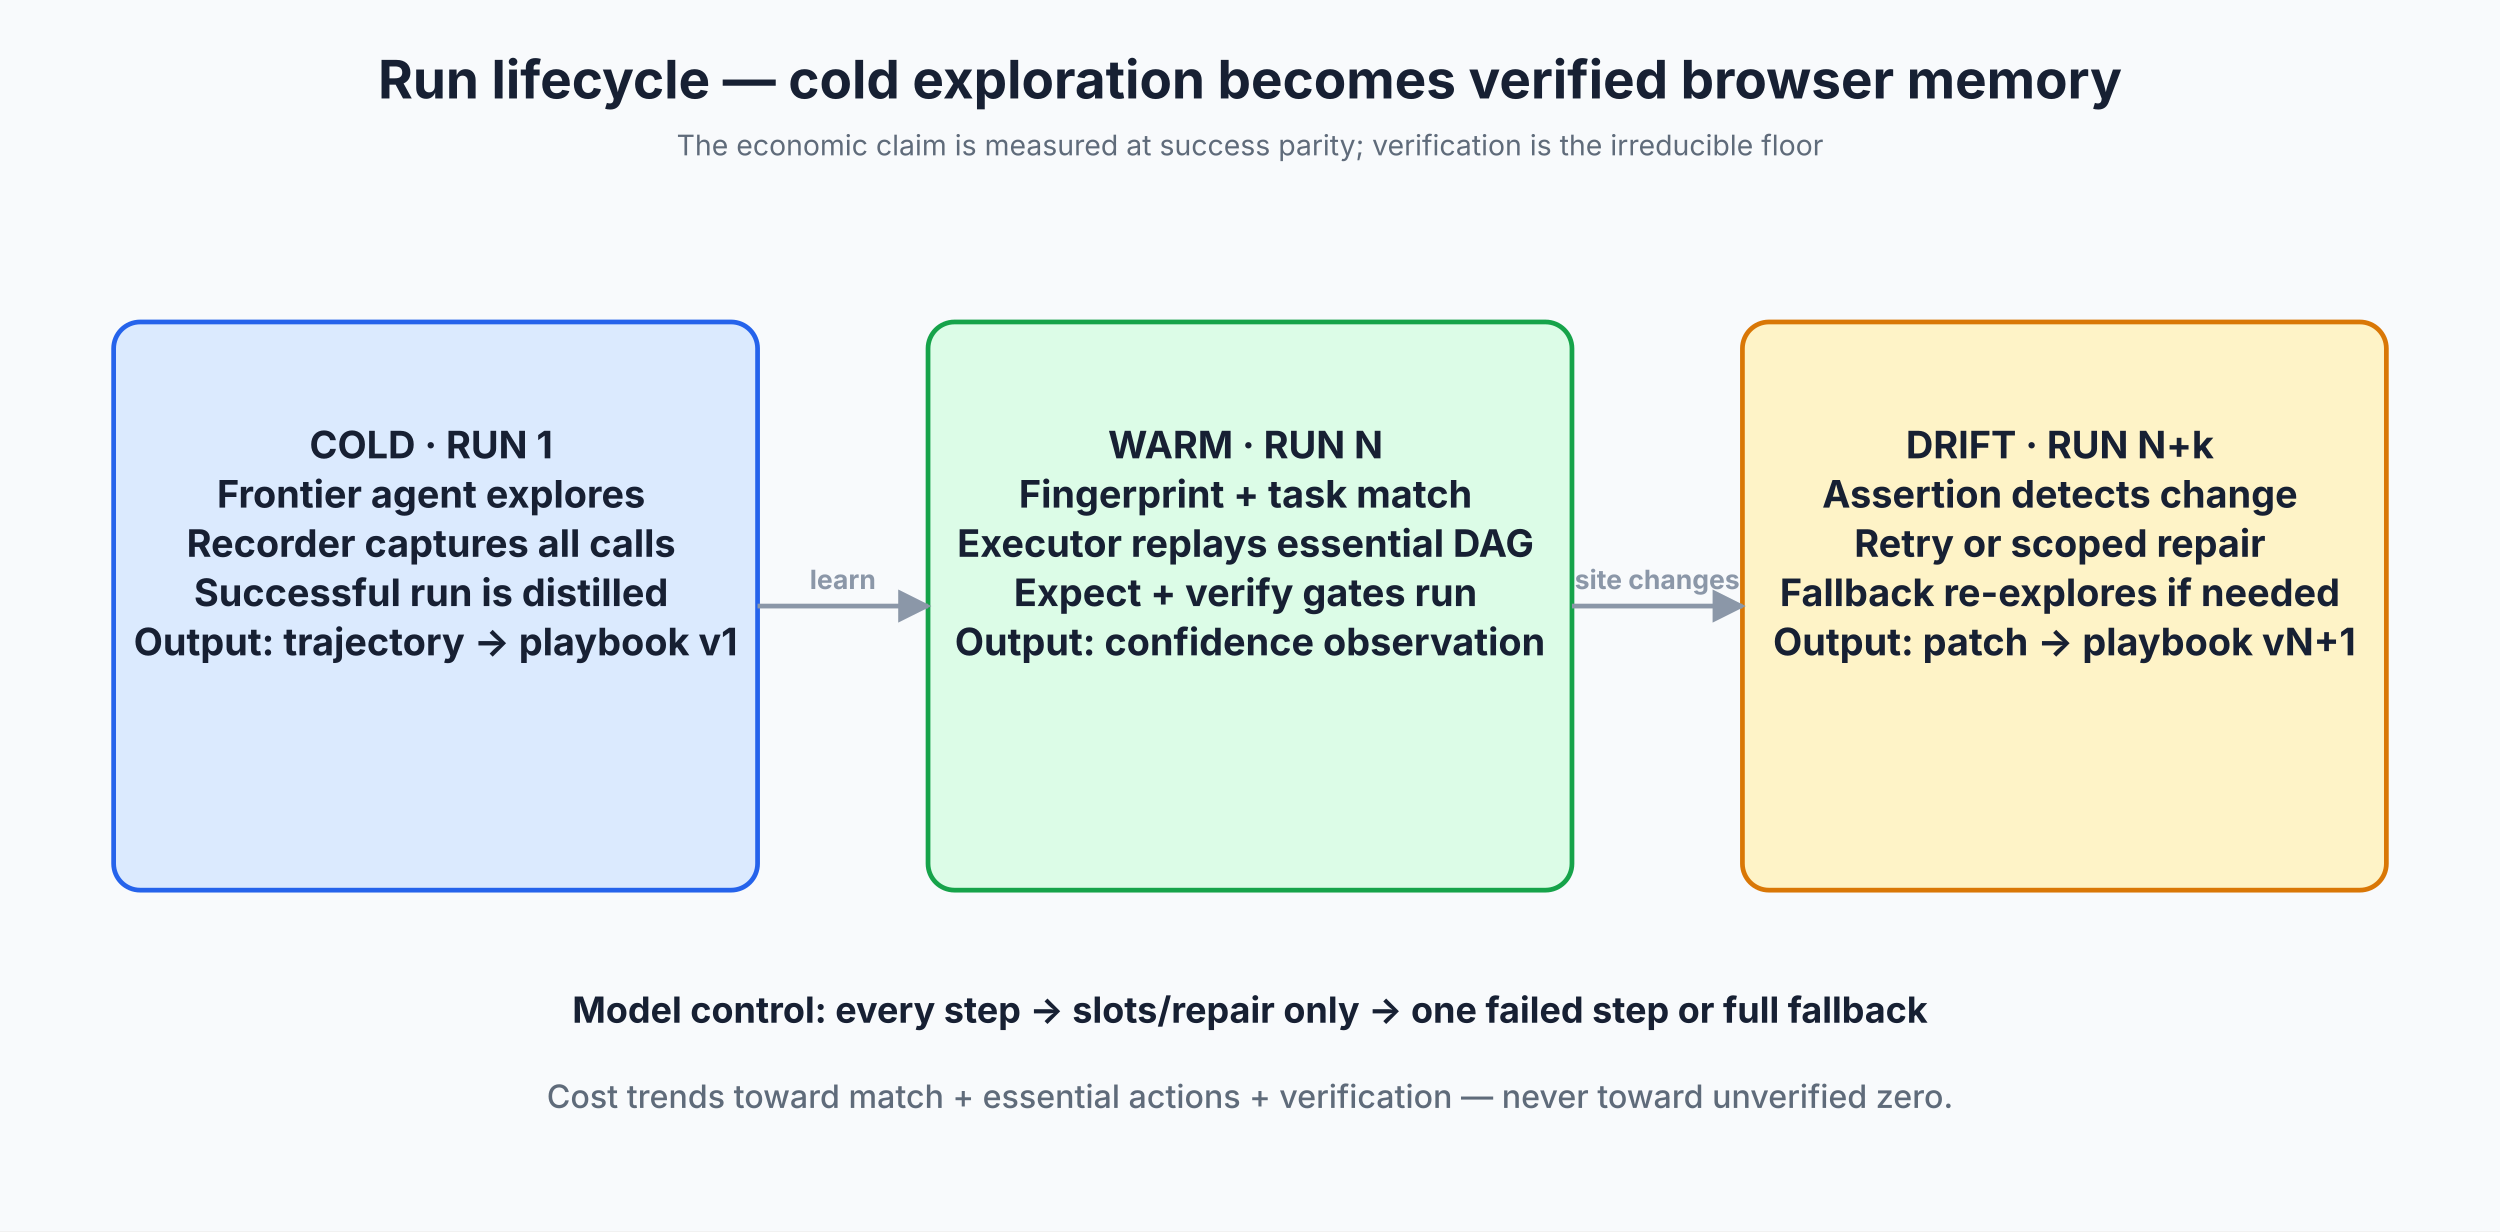
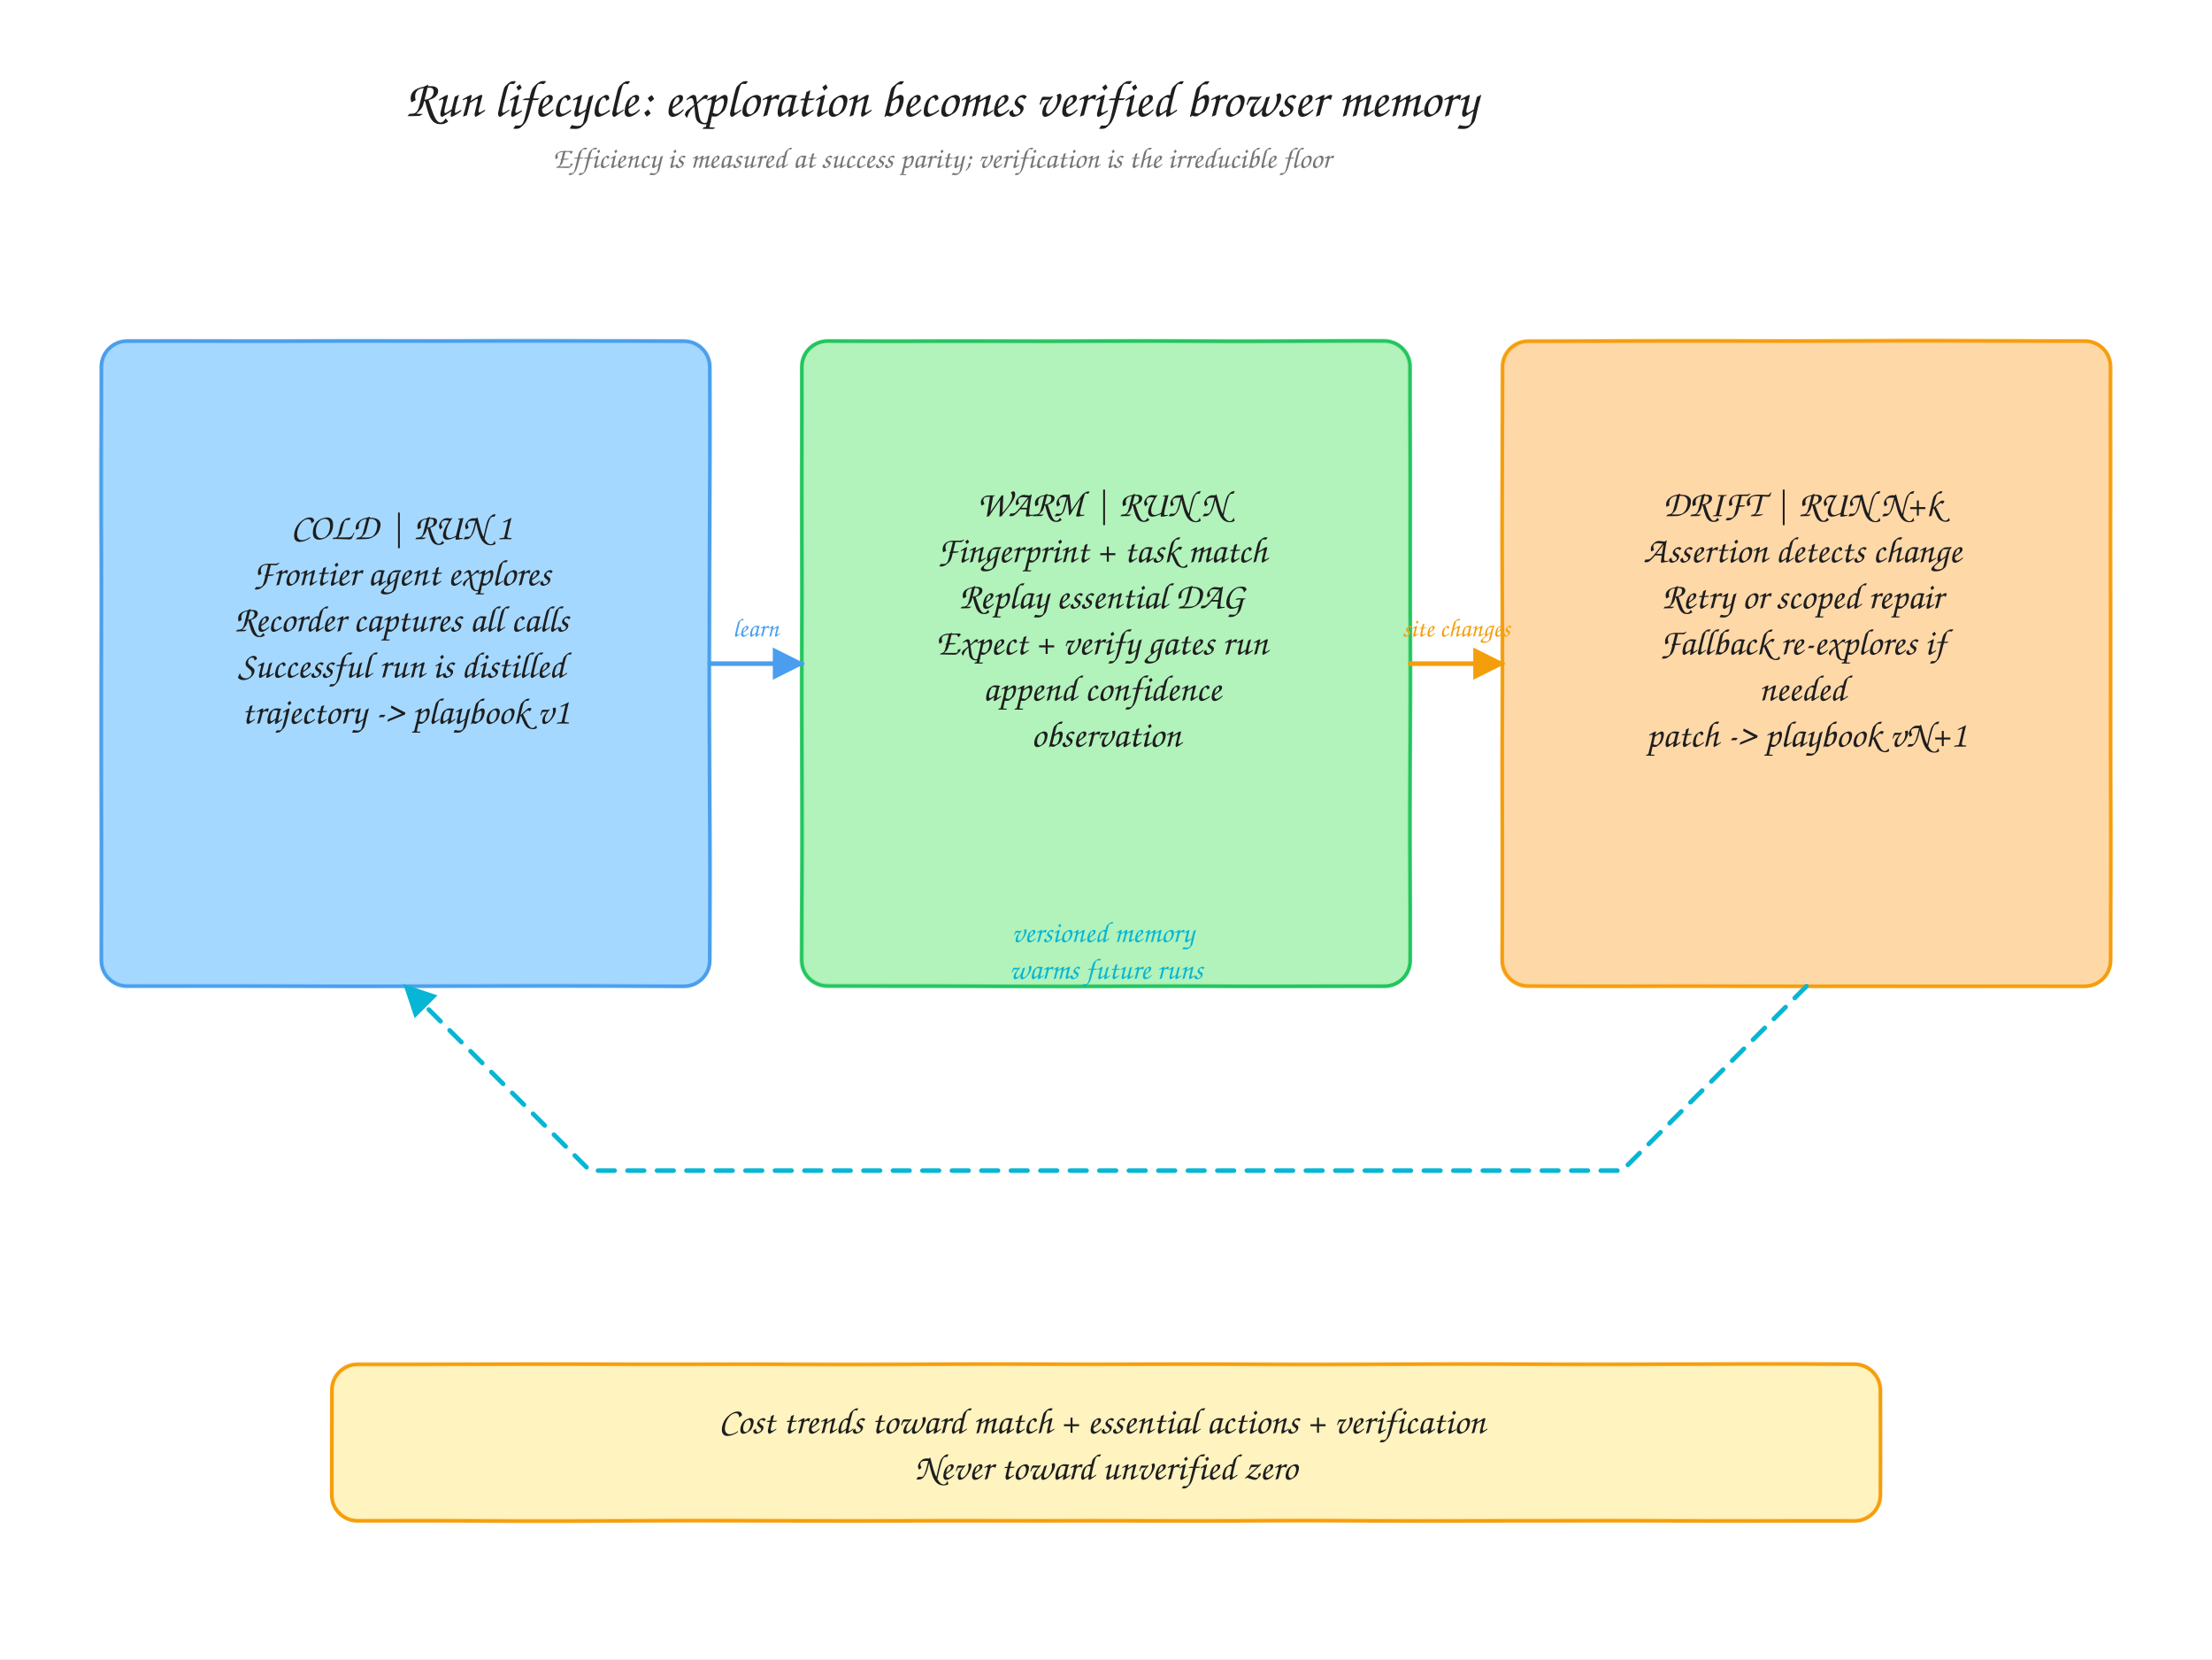
- <svg xmlns="http://www.w3.org/2000/svg" width="1320" height="650" viewBox="0 0 1320 650" role="img" aria-labelledby="title desc">
+ <svg xmlns="http://www.w3.org/2000/svg" width="1200" height="900" viewBox="0 0 1200 900" role="img">
  <defs>
+     <filter id="rough" x="-3%" y="-3%" width="106%" height="106%">
+       <feTurbulence type="fractalNoise" baseFrequency="0.012" numOctaves="1" seed="7" result="noise" />
+       <feDisplacementMap in="SourceGraphic" in2="noise" scale="0.7" />
+     </filter>
    <marker id="arrow" viewBox="0 0 10 10" refX="9" refY="5" markerWidth="7" markerHeight="7" orient="auto-start-reverse">
      <path d="M 0 0 L 10 5 L 0 10 z" fill="context-stroke" />
    </marker>
  </defs>
-   <rect width="100%" height="100%" fill="#f8fafc" />
-   <text x="50%" y="52" text-anchor="middle" fill="#172033" font-family="Inter, ui-sans-serif, system-ui, sans-serif" font-size="28" font-weight="750">Run lifecycle — cold exploration becomes verified browser memory</text>
-   <text x="50%" y="82" text-anchor="middle" fill="#5f6b7a" font-family="Inter, ui-sans-serif, system-ui, sans-serif" font-size="15">The economic claim is measured at success parity; verification is the irreducible floor</text>
-   <rect x="60" y="170" width="340" height="300" rx="14" fill="#dbeafe" stroke="#2563eb" stroke-width="2.5" />
-   <text x="230" y="242" text-anchor="middle" fill="#172033" font-family="Inter, ui-sans-serif, system-ui, sans-serif" font-size="20" font-weight="700">
-     <tspan x="230" dy="0">COLD · RUN 1</tspan>
-     <tspan x="230" dy="26" />
-     <tspan x="230" dy="26">Frontier agent explores</tspan>
-     <tspan x="230" dy="26">Recorder captures all calls</tspan>
-     <tspan x="230" dy="26">Successful run is distilled</tspan>
-     <tspan x="230" dy="26" />
-     <tspan x="230" dy="26">Output: trajectory → playbook v1</tspan>
+   <rect width="1200" height="900" fill="#ffffff" />
+   <text x="220" y="63" text-anchor="start" fill="#1e1e1e" font-family="Virgil, Segoe Print, cursive" font-size="28" font-weight="600">
+     <tspan x="220" dy="0">Run lifecycle: exploration becomes verified browser memory</tspan>
  </text>
-   <rect x="490" y="170" width="340" height="300" rx="14" fill="#dcfce7" stroke="#16a34a" stroke-width="2.5" />
-   <text x="660" y="242" text-anchor="middle" fill="#172033" font-family="Inter, ui-sans-serif, system-ui, sans-serif" font-size="20" font-weight="700">
-     <tspan x="660" dy="0">WARM · RUN N</tspan>
-     <tspan x="660" dy="26" />
-     <tspan x="660" dy="26">Fingerprint + task match</tspan>
-     <tspan x="660" dy="26">Executor replays essential DAG</tspan>
-     <tspan x="660" dy="26">Expect + verify gates run</tspan>
-     <tspan x="660" dy="26" />
-     <tspan x="660" dy="26">Output: confidence observation</tspan>
+   <text x="300" y="91" text-anchor="start" fill="#757575" font-family="Virgil, Segoe Print, cursive" font-size="16" font-weight="600">
+     <tspan x="300" dy="0">Efficiency is measured at success parity; verification is the irreducible floor</tspan>
  </text>
-   <rect x="920" y="170" width="340" height="300" rx="14" fill="#fef3c7" stroke="#d97706" stroke-width="2.5" />
-   <text x="1090" y="242" text-anchor="middle" fill="#172033" font-family="Inter, ui-sans-serif, system-ui, sans-serif" font-size="20" font-weight="700">
-     <tspan x="1090" dy="0">DRIFT · RUN N+k</tspan>
-     <tspan x="1090" dy="26" />
-     <tspan x="1090" dy="26">Assertion detects change</tspan>
-     <tspan x="1090" dy="26">Retry or scoped repair</tspan>
-     <tspan x="1090" dy="26">Fallback re-explores if needed</tspan>
-     <tspan x="1090" dy="26" />
-     <tspan x="1090" dy="26">Output: patch → playbook vN+1</tspan>
+   <rect x="55" y="185" width="330" height="350" rx="14" fill="#a5d8ff" stroke="#4a9eed" stroke-width="2" opacity="1" filter="url(#rough)" />
+   <text x="220" y="292.5" text-anchor="middle" fill="#1e1e1e" font-family="Virgil, Segoe Print, cursive" font-size="20" font-weight="600">
+     <tspan x="220" dy="0">COLD | RUN 1</tspan>
+     <tspan x="220" dy="25" />
+     <tspan x="220" dy="25">Frontier agent explores</tspan>
+     <tspan x="220" dy="25">Recorder captures all calls</tspan>
+     <tspan x="220" dy="25">Successful run is distilled</tspan>
+     <tspan x="220" dy="25" />
+     <tspan x="220" dy="25">trajectory -&gt; playbook v1</tspan>
  </text>
-   <line x1="400" y1="320" x2="490" y2="320" stroke="#8b97a8" stroke-width="2.5" marker-end="url(#arrow)" />
-   <text x="445" y="311" text-anchor="middle" fill="#8b97a8" font-family="Inter, ui-sans-serif, system-ui, sans-serif" font-size="14" font-weight="650">learn</text>
-   <line x1="830" y1="320" x2="920" y2="320" stroke="#8b97a8" stroke-width="2.5" marker-end="url(#arrow)" />
-   <text x="875" y="311" text-anchor="middle" fill="#8b97a8" font-family="Inter, ui-sans-serif, system-ui, sans-serif" font-size="14" font-weight="650">site changes</text>
-   <text x="660" y="540" text-anchor="middle" fill="#172033" font-family="Inter, ui-sans-serif, system-ui, sans-serif" font-size="19" font-weight="700">
-     <tspan x="660" dy="0">Model control: every step  →  slots/repair only  →  one failed step or full fallback</tspan>
+   <rect x="435" y="185" width="330" height="350" rx="14" fill="#b2f2bb" stroke="#22c55e" stroke-width="2" opacity="1" filter="url(#rough)" />
+   <text x="600" y="280" text-anchor="middle" fill="#1e1e1e" font-family="Virgil, Segoe Print, cursive" font-size="20" font-weight="600">
+     <tspan x="600" dy="0">WARM | RUN N</tspan>
+     <tspan x="600" dy="25" />
+     <tspan x="600" dy="25">Fingerprint + task match</tspan>
+     <tspan x="600" dy="25">Replay essential DAG</tspan>
+     <tspan x="600" dy="25">Expect + verify gates run</tspan>
+     <tspan x="600" dy="25" />
+     <tspan x="600" dy="25">append confidence</tspan>
+     <tspan x="600" dy="25">observation</tspan>
  </text>
-   <text x="660" y="585" text-anchor="middle" fill="#5f6b7a" font-family="Inter, ui-sans-serif, system-ui, sans-serif" font-size="17" font-weight="500">
-     <tspan x="660" dy="0">Cost trends toward match + essential actions + verification — never toward unverified zero.</tspan>
+   <rect x="815" y="185" width="330" height="350" rx="14" fill="#ffd8a8" stroke="#f59e0b" stroke-width="2" opacity="1" filter="url(#rough)" />
+   <text x="980" y="280" text-anchor="middle" fill="#1e1e1e" font-family="Virgil, Segoe Print, cursive" font-size="20" font-weight="600">
+     <tspan x="980" dy="0">DRIFT | RUN N+k</tspan>
+     <tspan x="980" dy="25" />
+     <tspan x="980" dy="25">Assertion detects change</tspan>
+     <tspan x="980" dy="25">Retry or scoped repair</tspan>
+     <tspan x="980" dy="25">Fallback re-explores if</tspan>
+     <tspan x="980" dy="25">needed</tspan>
+     <tspan x="980" dy="25" />
+     <tspan x="980" dy="25">patch -&gt; playbook vN+1</tspan>
+   </text>
+   <polyline points="385,360 435,360" fill="none" stroke="#4a9eed" stroke-width="2.5" stroke-linecap="round" stroke-linejoin="round" marker-end="url(#arrow)" />
+   <text x="410" y="345.25" text-anchor="middle" fill="#4a9eed" font-family="Virgil, Segoe Print, cursive" font-size="14" font-weight="600">
+     <tspan x="410" dy="0">learn</tspan>
+   </text>
+   <polyline points="765,360 815,360" fill="none" stroke="#f59e0b" stroke-width="2.5" stroke-linecap="round" stroke-linejoin="round" marker-end="url(#arrow)" />
+   <text x="790" y="345.25" text-anchor="middle" fill="#f59e0b" font-family="Virgil, Segoe Print, cursive" font-size="14" font-weight="600">
+     <tspan x="790" dy="0">site changes</tspan>
+   </text>
+   <polyline points="980,535 880,635 320,635 220,535" fill="none" stroke="#06b6d4" stroke-width="2.5" stroke-linecap="round" stroke-linejoin="round" stroke-dasharray="9 7" marker-end="url(#arrow)" />
+   <text x="600" y="511" text-anchor="middle" fill="#06b6d4" font-family="Virgil, Segoe Print, cursive" font-size="16" font-weight="600">
+     <tspan x="600" dy="0">versioned memory</tspan>
+     <tspan x="600" dy="20">warms future runs</tspan>
+   </text>
+   <rect x="180" y="740" width="840" height="85" rx="14" fill="#fff3bf" stroke="#f59e0b" stroke-width="2" opacity="1" filter="url(#rough)" />
+   <text x="600" y="777.5" text-anchor="middle" fill="#1e1e1e" font-family="Virgil, Segoe Print, cursive" font-size="20" font-weight="600">
+     <tspan x="600" dy="0">Cost trends toward match + essential actions + verification</tspan>
+     <tspan x="600" dy="25">Never toward unverified zero</tspan>
  </text>
</svg>
